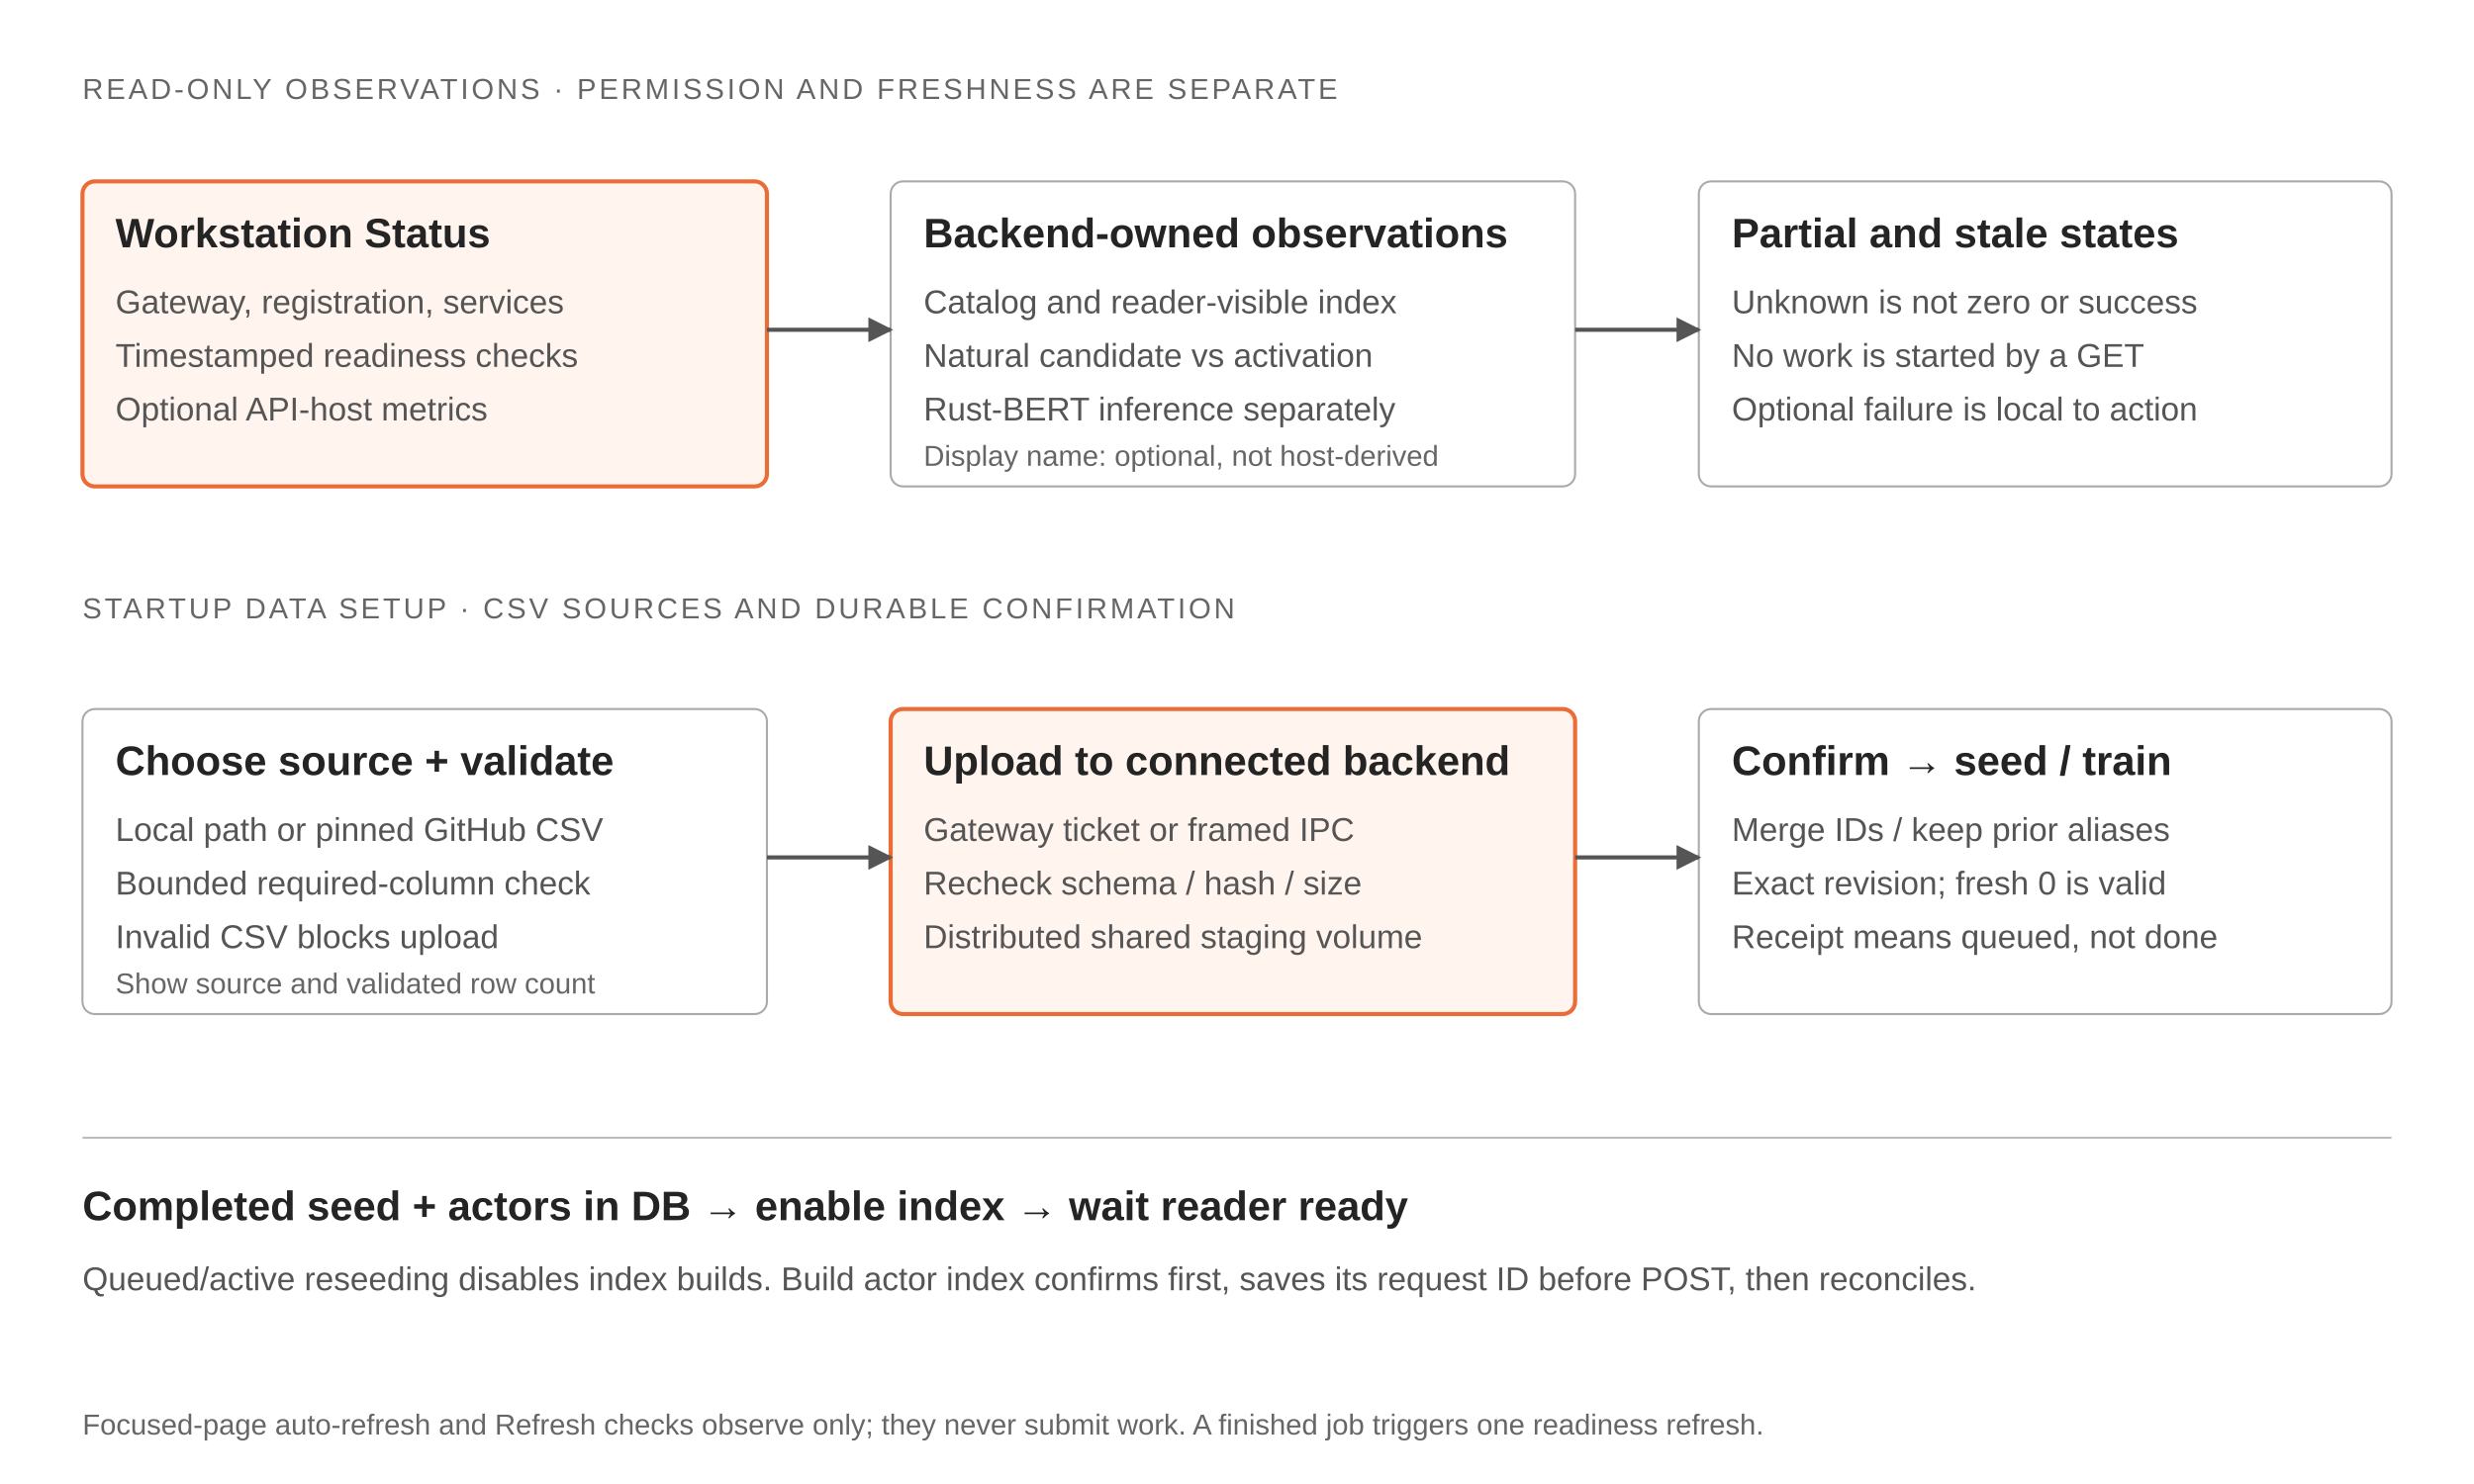
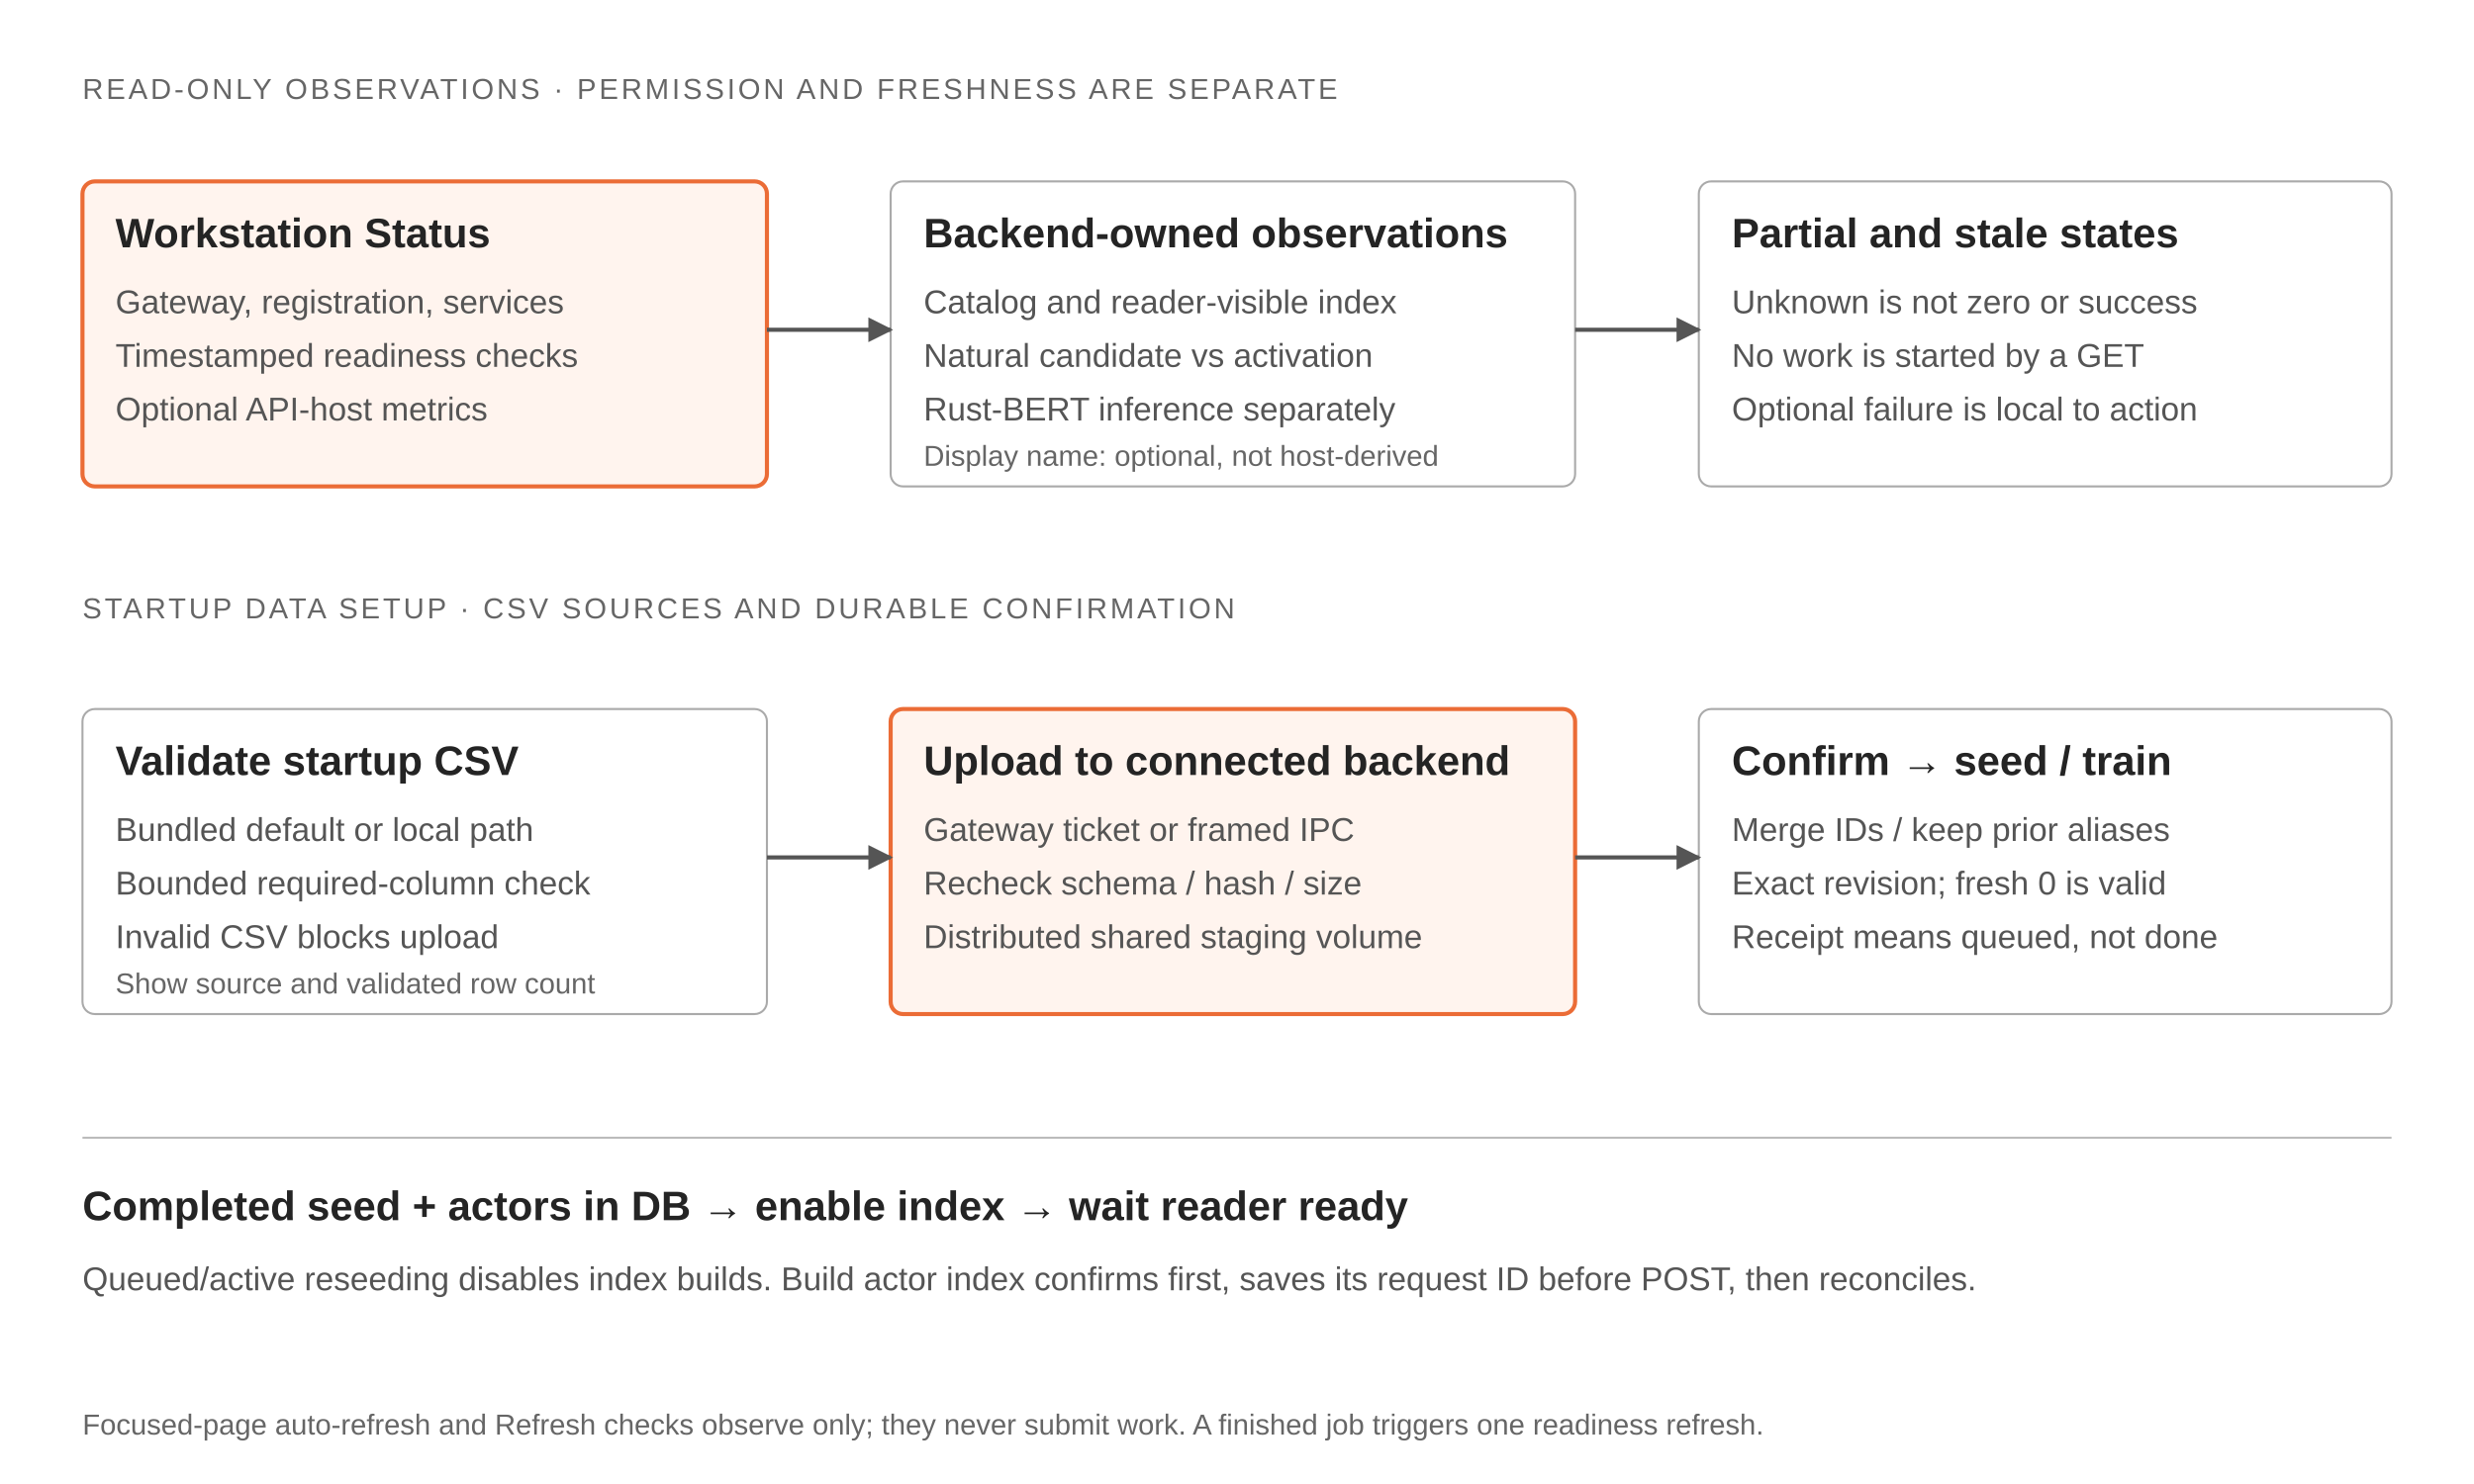
<svg xmlns="http://www.w3.org/2000/svg" viewBox="0 0 1200 720" role="img" aria-labelledby="workstation-readiness-title workstation-readiness-desc">
  <style>text{font-family:Geist,Arial,sans-serif;fill:#242424}.zone{font-size:14px;letter-spacing:1.4px;fill:#666}.label{font-size:20px;font-weight:600}.note{font-size:16px;fill:#555}.small{font-size:14px;fill:#666}.node{fill:#fff;stroke:#aaa;stroke-width:1}.focus{fill:#fff4ee;stroke:#eb6c36;stroke-width:2}.wire{fill:none;stroke:#555;stroke-width:2;marker-end:url(#arrow)}.lane{fill:#fafafa;stroke:#ddd;stroke-width:1}</style>
  <defs>
    <marker id="arrow" viewBox="0 0 10 10" refX="9" refY="5" markerWidth="6" markerHeight="6" orient="auto">
      <path d="M 0 0 L 10 5 L 0 10 z" fill="#555" />
    </marker>
  </defs>
  <rect width="1200" height="720" fill="#fff" />
  <text x="40" y="48" class="zone">READ-ONLY OBSERVATIONS · PERMISSION AND FRESHNESS ARE SEPARATE</text>
  <rect x="40" y="88" width="332" height="148" rx="6" class="focus" />
  <text x="56" y="120" class="label">Workstation Status</text>
  <text x="56" y="152" class="note">Gateway, registration, services</text>
  <text x="56" y="178" class="note">Timestamped readiness checks</text>
  <text x="56" y="204" class="note">Optional API-host metrics</text>
  <rect x="432" y="88" width="332" height="148" rx="6" class="node" />
  <text x="448" y="120" class="label">Backend-owned observations</text>
  <text x="448" y="152" class="note">Catalog and reader-visible index</text>
  <text x="448" y="178" class="note">Natural candidate vs activation</text>
  <text x="448" y="204" class="note">Rust-BERT inference separately</text>
  <text x="448" y="226" class="small">Display name: optional, not host-derived</text>
  <rect x="824" y="88" width="336" height="148" rx="6" class="node" />
  <text x="840" y="120" class="label">Partial and stale states</text>
  <text x="840" y="152" class="note">Unknown is not zero or success</text>
  <text x="840" y="178" class="note">No work is started by a GET</text>
  <text x="840" y="204" class="note">Optional failure is local to action</text>
  <path d="M 372 160 H 432" class="wire" />
  <path d="M 764 160 H 824" class="wire" />
  <text x="40" y="300" class="zone">STARTUP DATA SETUP · CSV SOURCES AND DURABLE CONFIRMATION</text>
  <rect x="40" y="344" width="332" height="148" rx="6" class="node" />
-   <text x="56" y="376" class="label">Choose source + validate</text>
-   <text x="56" y="408" class="note">Local path or pinned GitHub CSV</text>
+   <text x="56" y="376" class="label">Validate startup CSV</text>
+   <text x="56" y="408" class="note">Bundled default or local path</text>
  <text x="56" y="434" class="note">Bounded required-column check</text>
  <text x="56" y="460" class="note">Invalid CSV blocks upload</text>
  <text x="56" y="482" class="small">Show source and validated row count</text>
  <rect x="432" y="344" width="332" height="148" rx="6" class="focus" />
  <text x="448" y="376" class="label">Upload to connected backend</text>
  <text x="448" y="408" class="note">Gateway ticket or framed IPC</text>
  <text x="448" y="434" class="note">Recheck schema / hash / size</text>
  <text x="448" y="460" class="note">Distributed shared staging volume</text>
  <rect x="824" y="344" width="336" height="148" rx="6" class="node" />
  <text x="840" y="376" class="label">Confirm → seed / train</text>
  <text x="840" y="408" class="note">Merge IDs / keep prior aliases</text>
  <text x="840" y="434" class="note">Exact revision; fresh 0 is valid</text>
  <text x="840" y="460" class="note">Receipt means queued, not done</text>
  <path d="M 372 416 H 432" class="wire" />
  <path d="M 764 416 H 824" class="wire" />
  <path d="M 40 552 H 1160" stroke="#bbb" />
  <text x="40" y="592" class="label">Completed seed + actors in DB → enable index → wait reader ready</text>
  <text x="40" y="626" class="note">Queued/active reseeding disables index builds. Build actor index confirms first, saves its request ID before POST, then reconciles.</text>
  <text x="40" y="696" class="small">Focused-page auto-refresh and Refresh checks observe only; they never submit work. A finished job triggers one readiness refresh.</text>
</svg>
